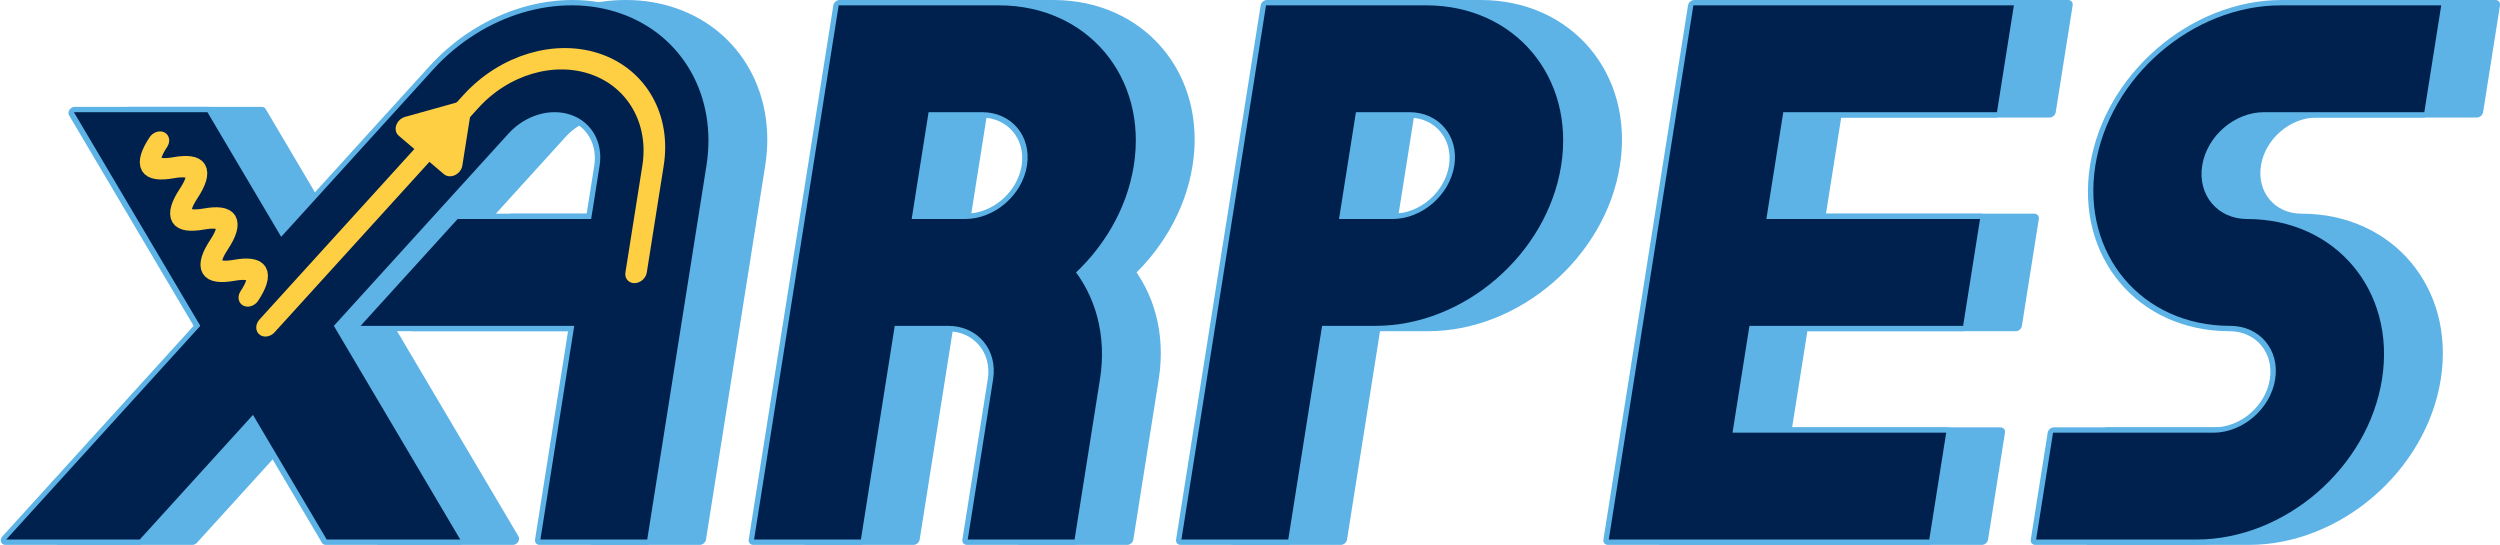
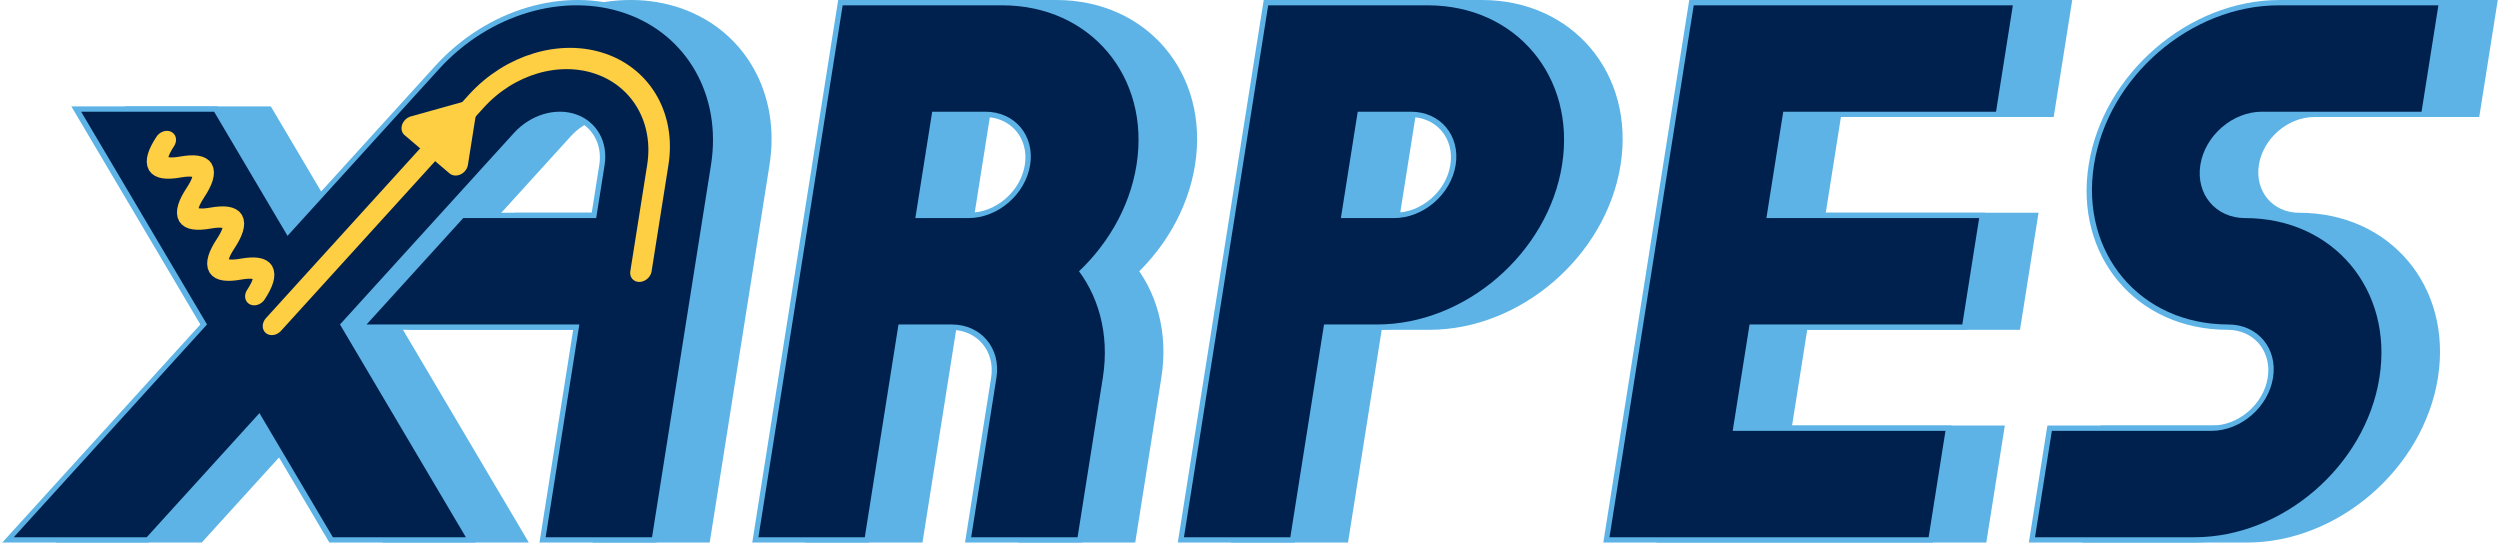
- <svg xmlns="http://www.w3.org/2000/svg" xmlns:xlink="http://www.w3.org/1999/xlink" width="468" height="102" viewBox="-0.85 -0.05 23.4 5.1">
+ <svg xmlns="http://www.w3.org/2000/svg" xmlns:xlink="http://www.w3.org/1999/xlink" width="470" height="102" viewBox="-0.921 -0.05 23.5 5.1">
  <defs>
    <g id="xarpes">
      <path d="M0,1 l3,4 h1.25 l-3,-4 z" />
      <path d="M0,5 h1.25 l2.85,-3.8 a0.5,0.5,0,0,1,0.9,0.3 v0.5 h-1.25 l-0.75,1 h2 v2 h1 v-3.5 a1.5,1.5,0,0,0,-2.7,-0.9 z" />
      <path d="M7,5 h1 v-5 h-1 z m0,-2 h1.5 a1.5,1.5,0,0,0,0,-3 h-1.5 v1 h1.5 a0.5,0.5,0,0,1,0,1 h-1.5 z h1.5 a0.5,0.5,0,0,1,0.5,0.5 v1.5 h1 v-1.5 a1.5,1.5,0,0,0,-1.5,-1.5 h-1.5 z" />
      <path d="M11,5 h1 v-5 h-1 z m0,-2 h1.5 a1.5,1.5,0,0,0,0,-3 h-1.5 v1 h1.5 a0.5,0.5,0,0,1,0,1 h-1.5 z" />
      <path d="M15,5 h3 v-1 h-2 v-1 h2 v-1 h-2 v-1 h2 v-1 h-3 z" />
      <path d="M19,5 h1.5 a1.5,1.5,0,0,0,0,-3 a0.5,0.5,0,0,1,0,-1 h1.5 v-1 h-1.5 a1.5,1.5,0,0,0,0,3 a0.5,0.5,0,0,1,0,1 h-1.5 z" />
    </g>
  </defs>
-   <use xlink:href="#xarpes" fill="#5db3e6" stroke="#5db3e6" stroke-width="0.1" stroke-linejoin="round" transform="translate(0.5) skewX(-9)" />
-   <use xlink:href="#xarpes" fill="#5db3e6" stroke="#5db3e6" stroke-width="0.1" stroke-linejoin="round" transform="skewX(-9)" />
+   <use xlink:href="#xarpes" fill="#5db3e6" stroke="#5db3e6" stroke-width="0.1" transform="translate(0.5) skewX(-9)" />
+   <use xlink:href="#xarpes" fill="#5db3e6" stroke="#5db3e6" stroke-width="0.1" transform="skewX(-9)" />
  <use xlink:href="#xarpes" fill="#00214e" transform="skewX(-9)" />
  <g stroke="#fece43" stroke-width="0.2" stroke-linejoin="round" stroke-linecap="round" transform="skewX(-9)">
    <path d="M2.125,3 l1.575,-2.1 a1,1,0,0,1,1.8,0.6 v1" fill="none" />
    <path d="M3.615,1 v0.5 l-0.48,-0.36 z" fill="#fece43" />
    <path transform="translate(1.375, 2) rotate(53.13)" d="M-0.9,0 q0.15,0.3,0.3,0 q0.15,-0.3,0.3,0 q0.15,0.3,0.3,0 q0.15,-0.3,0.3,0 q0.15,0.3,0.3,0 q0.15,-0.3,0.3,0" fill="none" />
  </g>
</svg>
